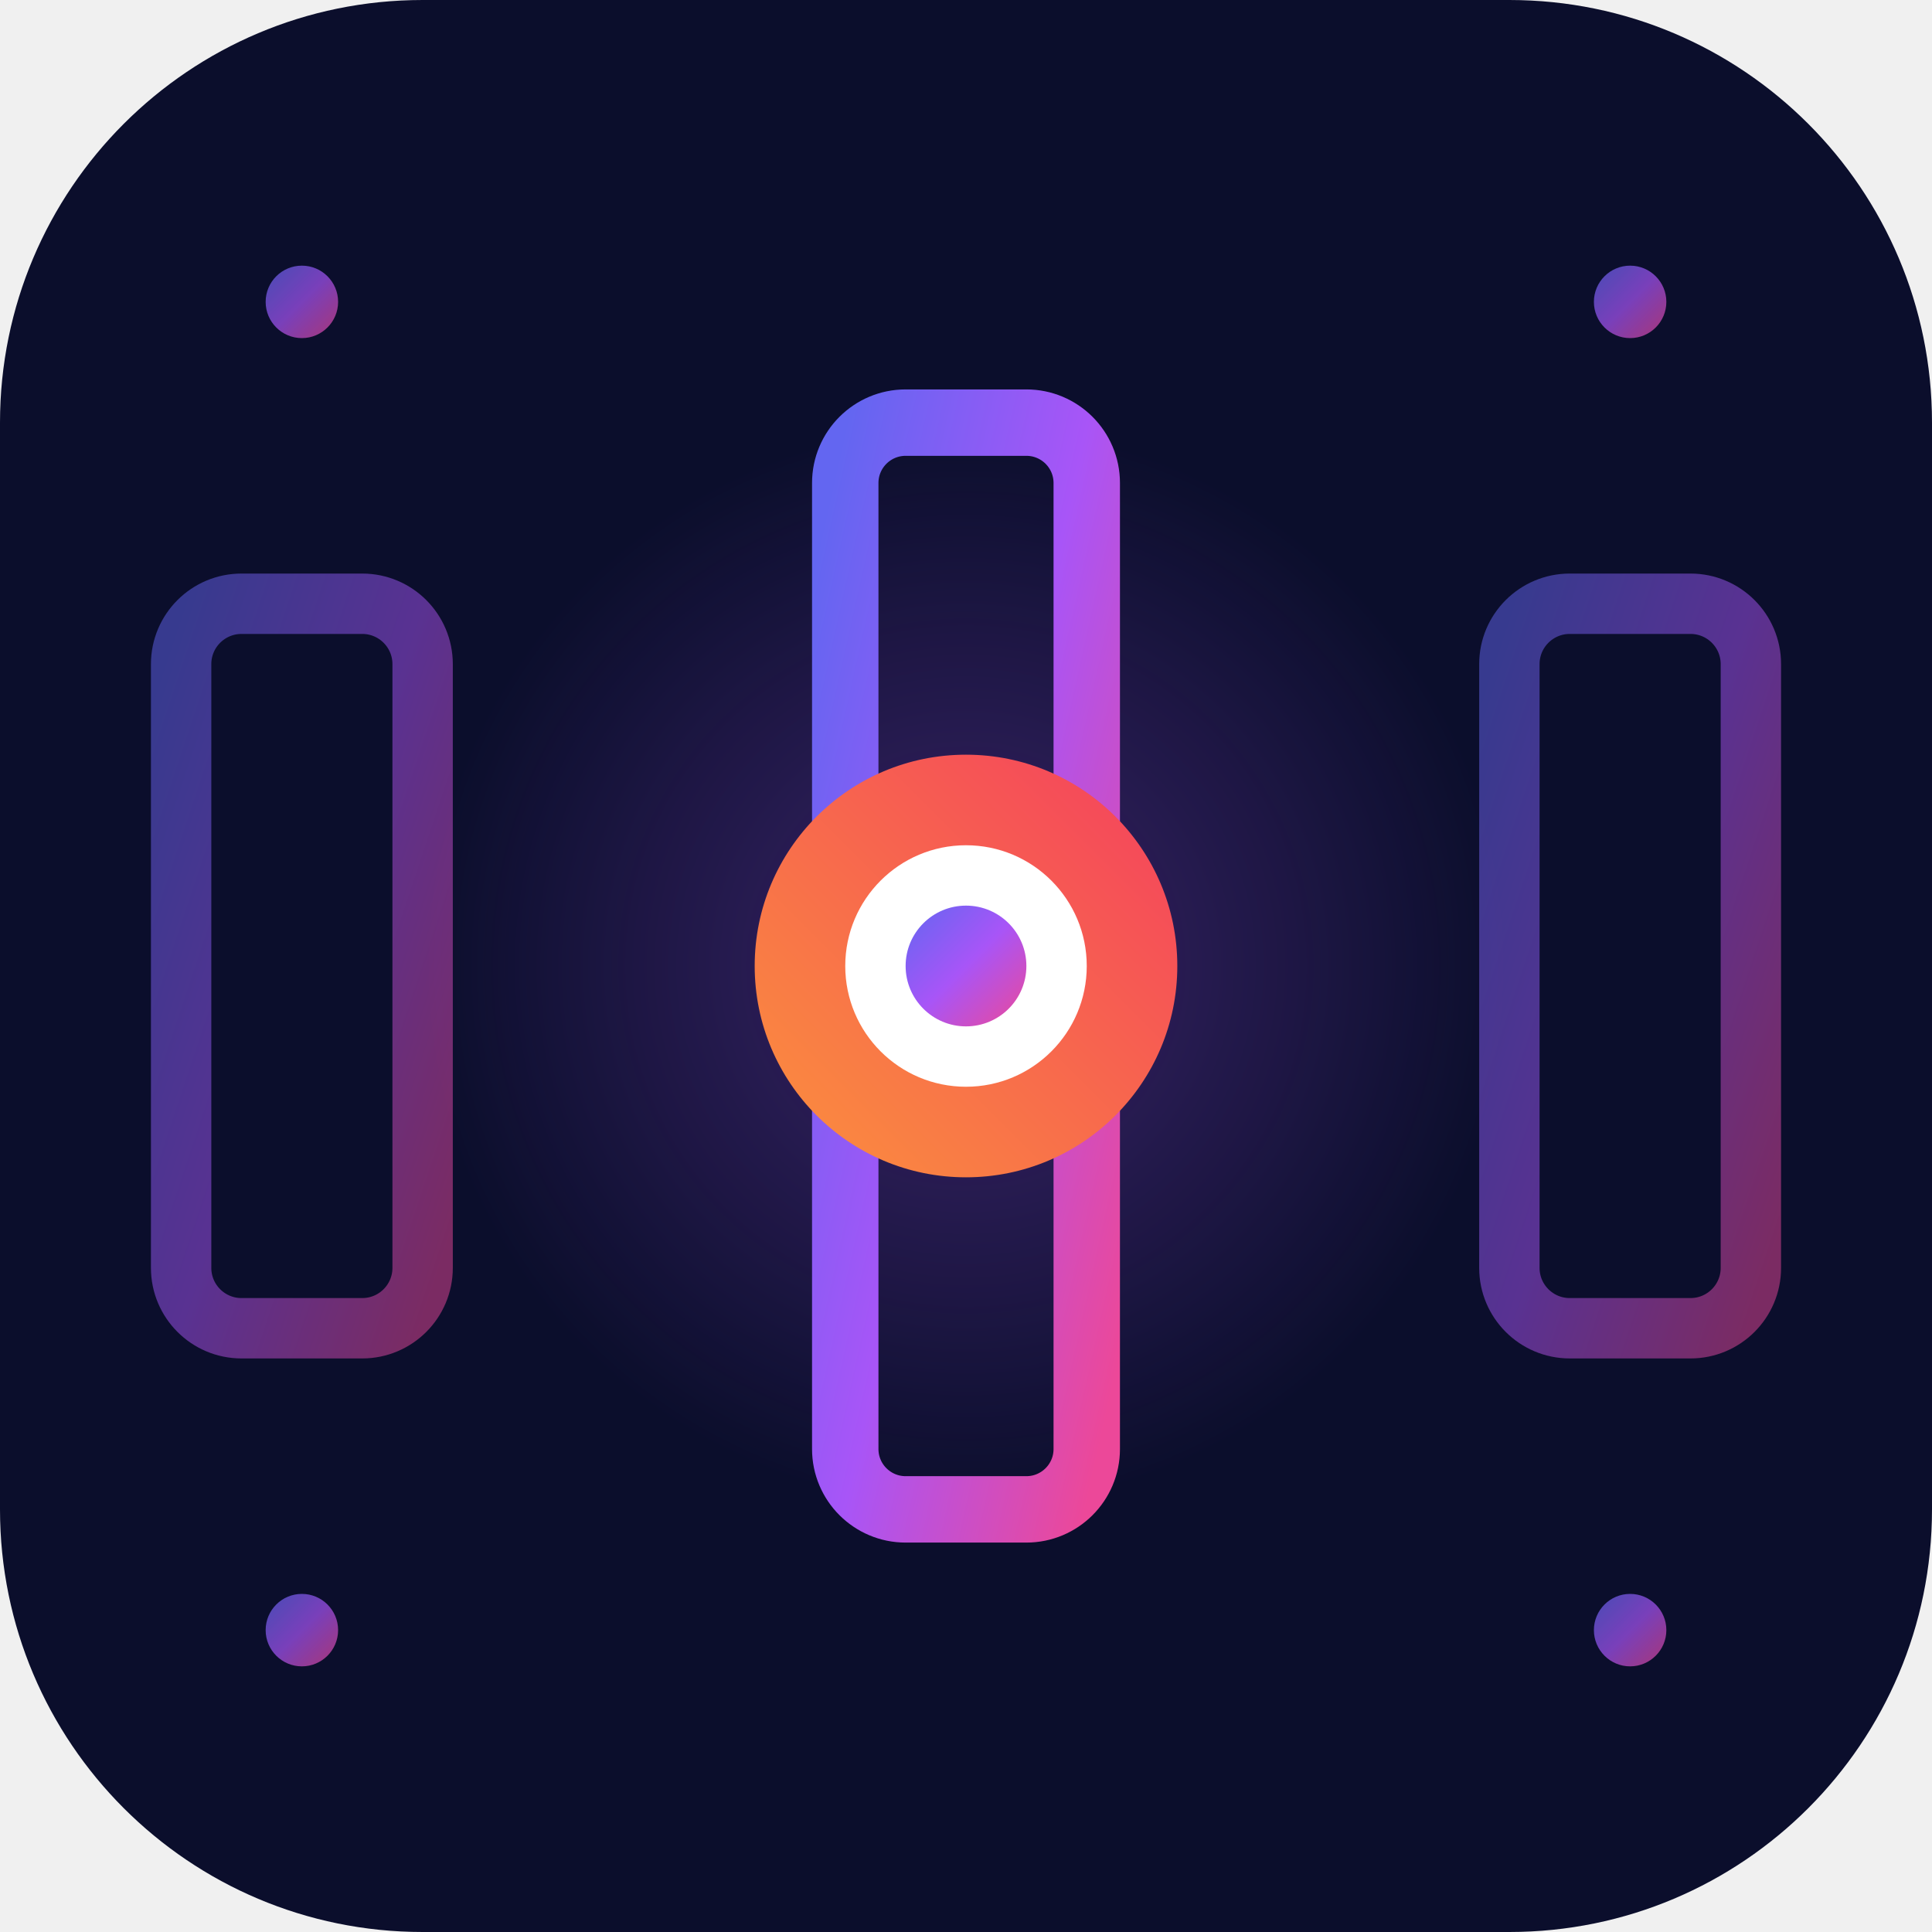
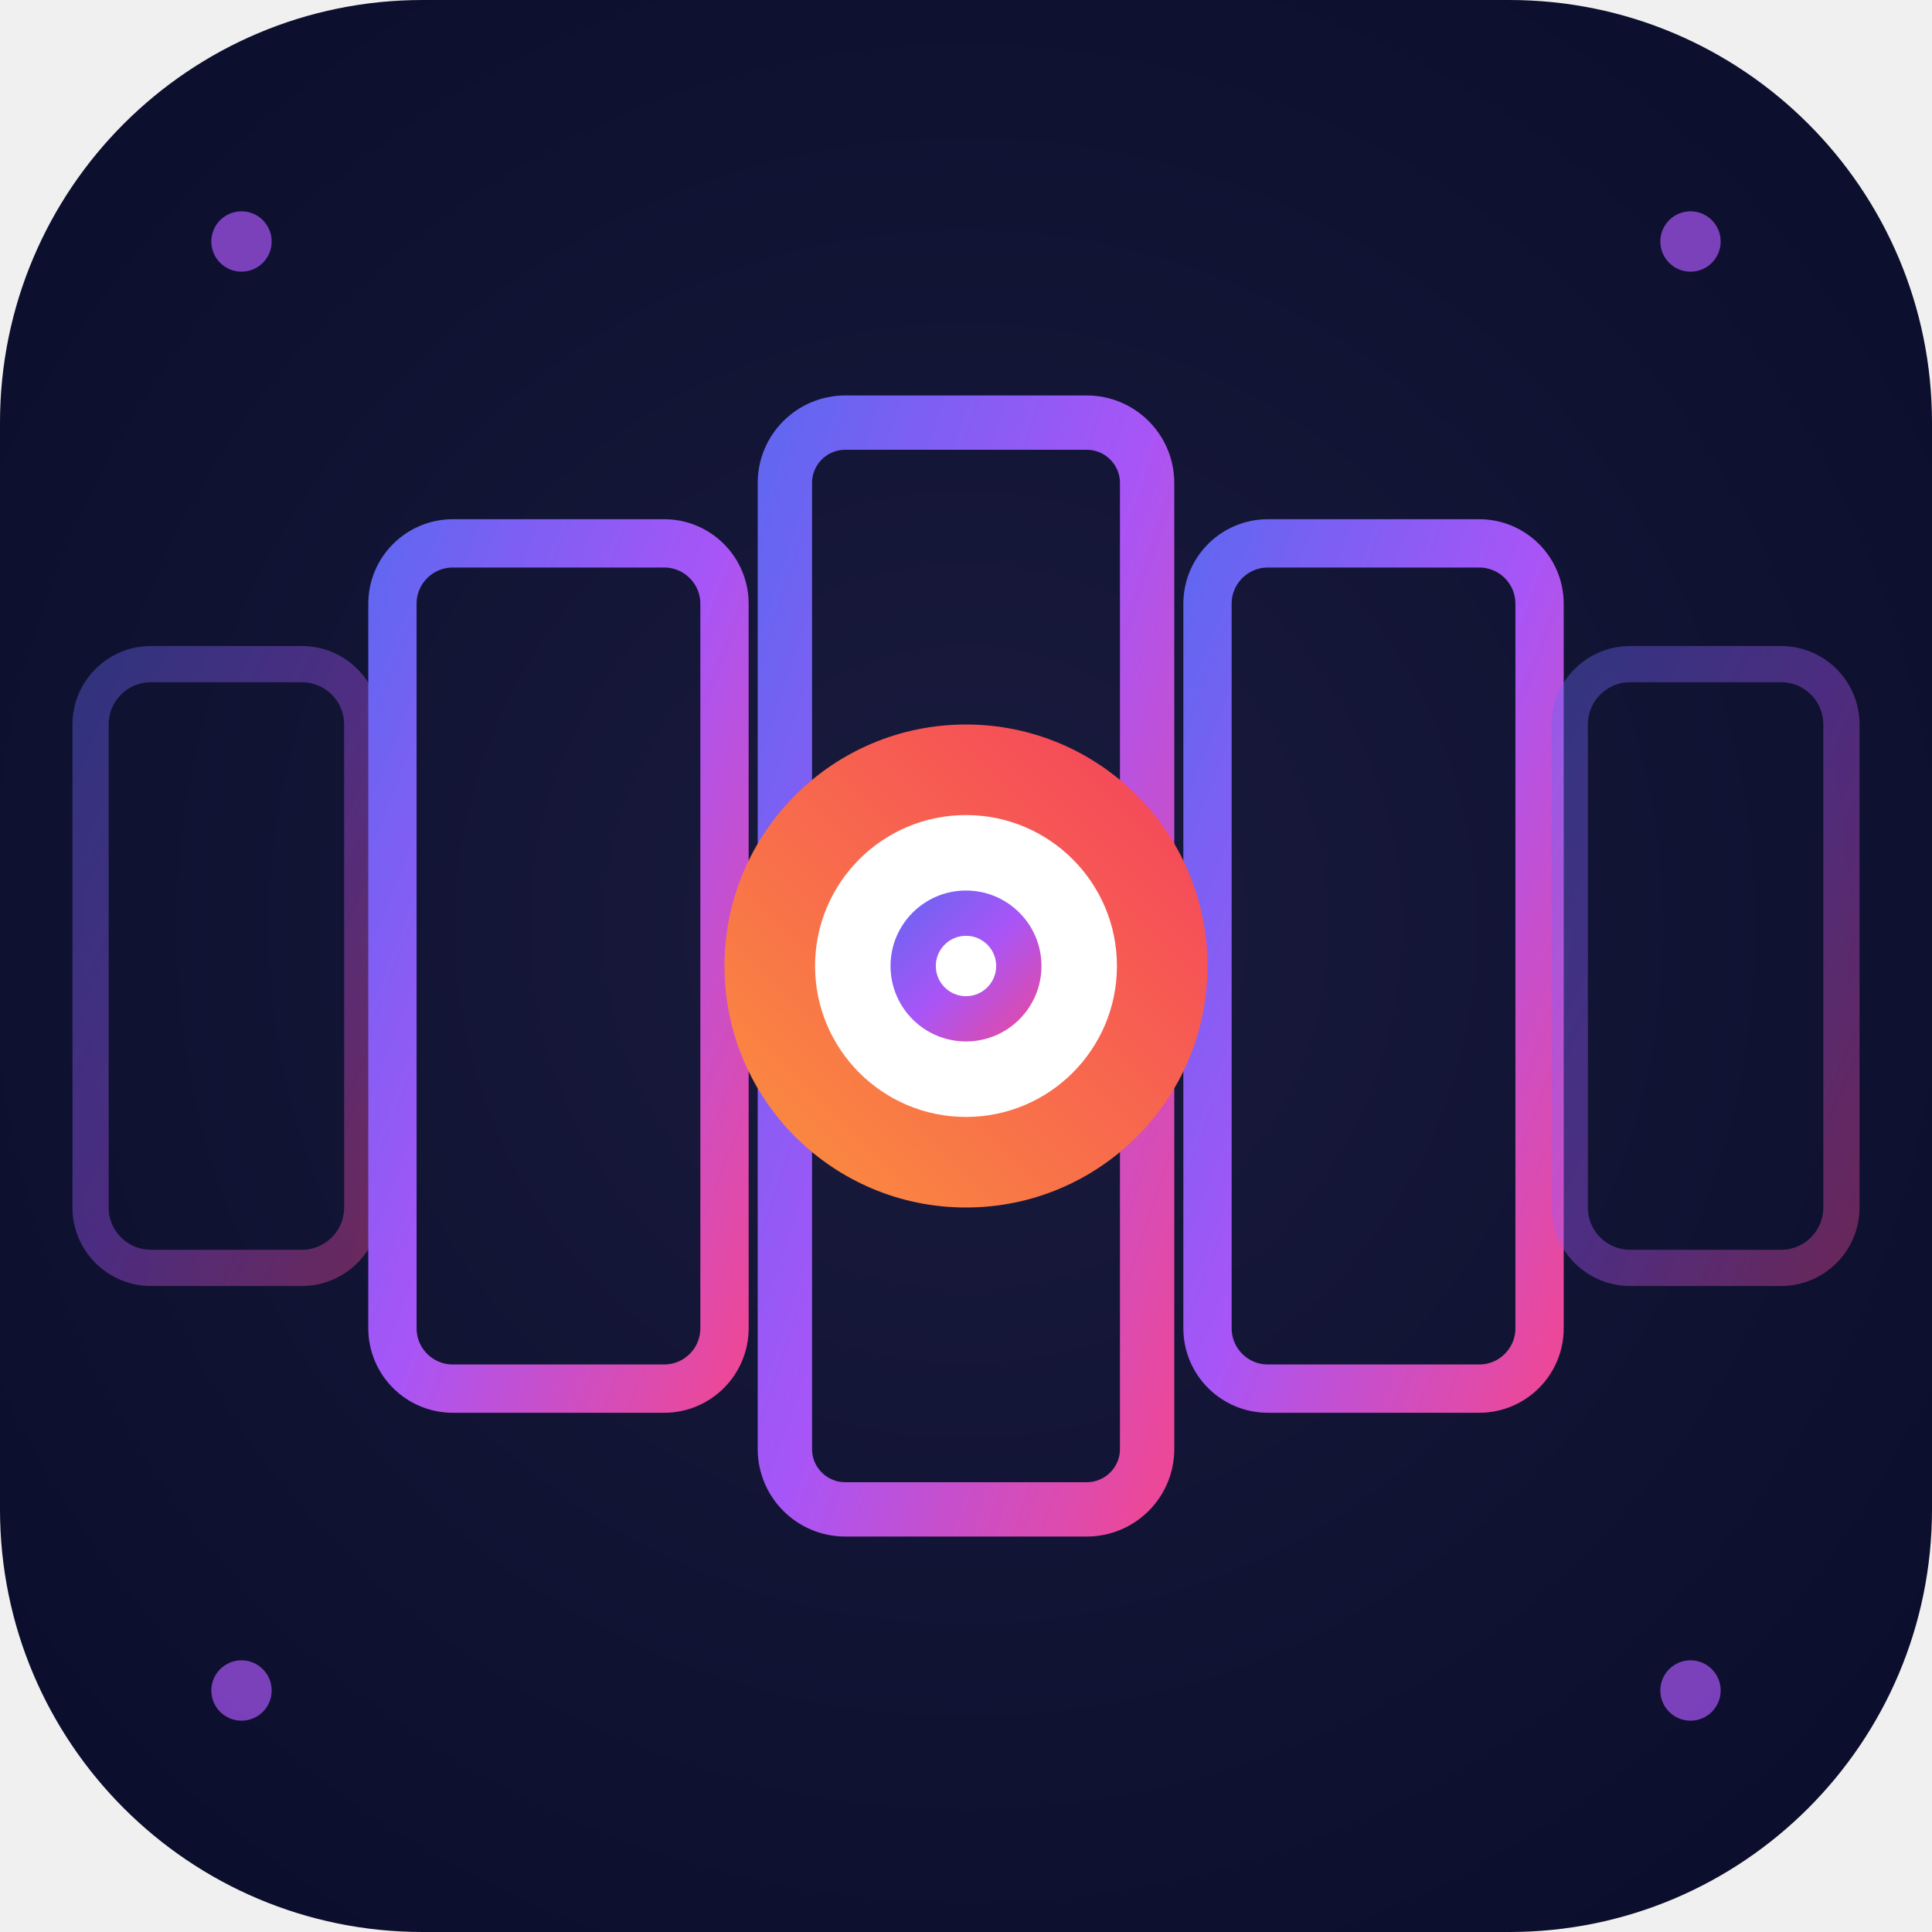
<svg xmlns="http://www.w3.org/2000/svg" viewBox="0 0 64 64" role="img" aria-label="frame-fab">
  <defs>
    <linearGradient id="favPrimary" x1="0%" y1="0%" x2="100%" y2="100%">
      <stop offset="0%" stop-color="#6366F1" />
      <stop offset="50%" stop-color="#A855F7" />
      <stop offset="100%" stop-color="#EC4899" />
    </linearGradient>
    <linearGradient id="favAccent" x1="0%" y1="100%" x2="100%" y2="0%">
      <stop offset="0%" stop-color="#FB923C" />
      <stop offset="100%" stop-color="#F43F5E" />
    </linearGradient>
-     <radialGradient id="favGlow" cx="50%" cy="50%" r="50%">
-       <stop offset="0%" stop-color="#A855F7" stop-opacity="0.3" />
-       <stop offset="60%" stop-color="#A855F7" stop-opacity="0" />
+     <radialGradient id="favBg" cx="50%" cy="48%" r="62%">
+       <stop offset="0%" stop-color="#1A1B3E" />
+       <stop offset="100%" stop-color="#0B0E2C" />
    </radialGradient>
  </defs>
-   <rect width="64" height="64" rx="14" fill="#0B0E2C" />
-   <circle cx="32" cy="32" r="30" fill="url(#favGlow)" />
-   <rect x="6" y="20" width="8" height="24" rx="2" fill="none" stroke="url(#favPrimary)" stroke-width="2" opacity="0.5" />
-   <rect x="28" y="14" width="8" height="36" rx="2" fill="none" stroke="url(#favPrimary)" stroke-width="2.2" />
-   <rect x="50" y="20" width="8" height="24" rx="2" fill="none" stroke="url(#favPrimary)" stroke-width="2" opacity="0.5" />
+   <rect width="64" height="64" rx="14" fill="url(#favBg)" />
+   <rect x="3" y="22" width="9" height="20" rx="2" fill="none" stroke="url(#favPrimary)" stroke-width="1.2" opacity="0.4" />
+   <rect x="13" y="18" width="11" height="28" rx="2" fill="none" stroke="url(#favPrimary)" stroke-width="1.6" />
+   <rect x="26" y="14" width="12" height="36" rx="2" fill="none" stroke="url(#favPrimary)" stroke-width="1.8" />
+   <rect x="40" y="18" width="11" height="28" rx="2" fill="none" stroke="url(#favPrimary)" stroke-width="1.6" />
+   <rect x="52" y="22" width="9" height="20" rx="2" fill="none" stroke="url(#favPrimary)" stroke-width="1.2" opacity="0.4" />
  <g transform="translate(32 32)">
-     <circle r="7" fill="url(#favAccent)" />
-     <circle r="4" fill="#FFFFFF" />
-     <circle r="2" fill="url(#favPrimary)" />
+     <circle r="8" fill="url(#favAccent)" />
+     <circle r="5" fill="#FFFFFF" />
+     <circle r="2.5" fill="url(#favPrimary)" />
+     <circle r="1" fill="#FFFFFF" />
  </g>
-   <circle cx="10" cy="10" r="1.2" fill="url(#favPrimary)" opacity="0.7" />
-   <circle cx="54" cy="10" r="1.2" fill="url(#favPrimary)" opacity="0.7" />
-   <circle cx="10" cy="54" r="1.2" fill="url(#favPrimary)" opacity="0.7" />
-   <circle cx="54" cy="54" r="1.2" fill="url(#favPrimary)" opacity="0.7" />
+   <circle cx="8" cy="8" r="1" fill="#A855F7" opacity="0.7" />
+   <circle cx="56" cy="8" r="1" fill="#A855F7" opacity="0.7" />
+   <circle cx="8" cy="56" r="1" fill="#A855F7" opacity="0.7" />
+   <circle cx="56" cy="56" r="1" fill="#A855F7" opacity="0.7" />
</svg>
